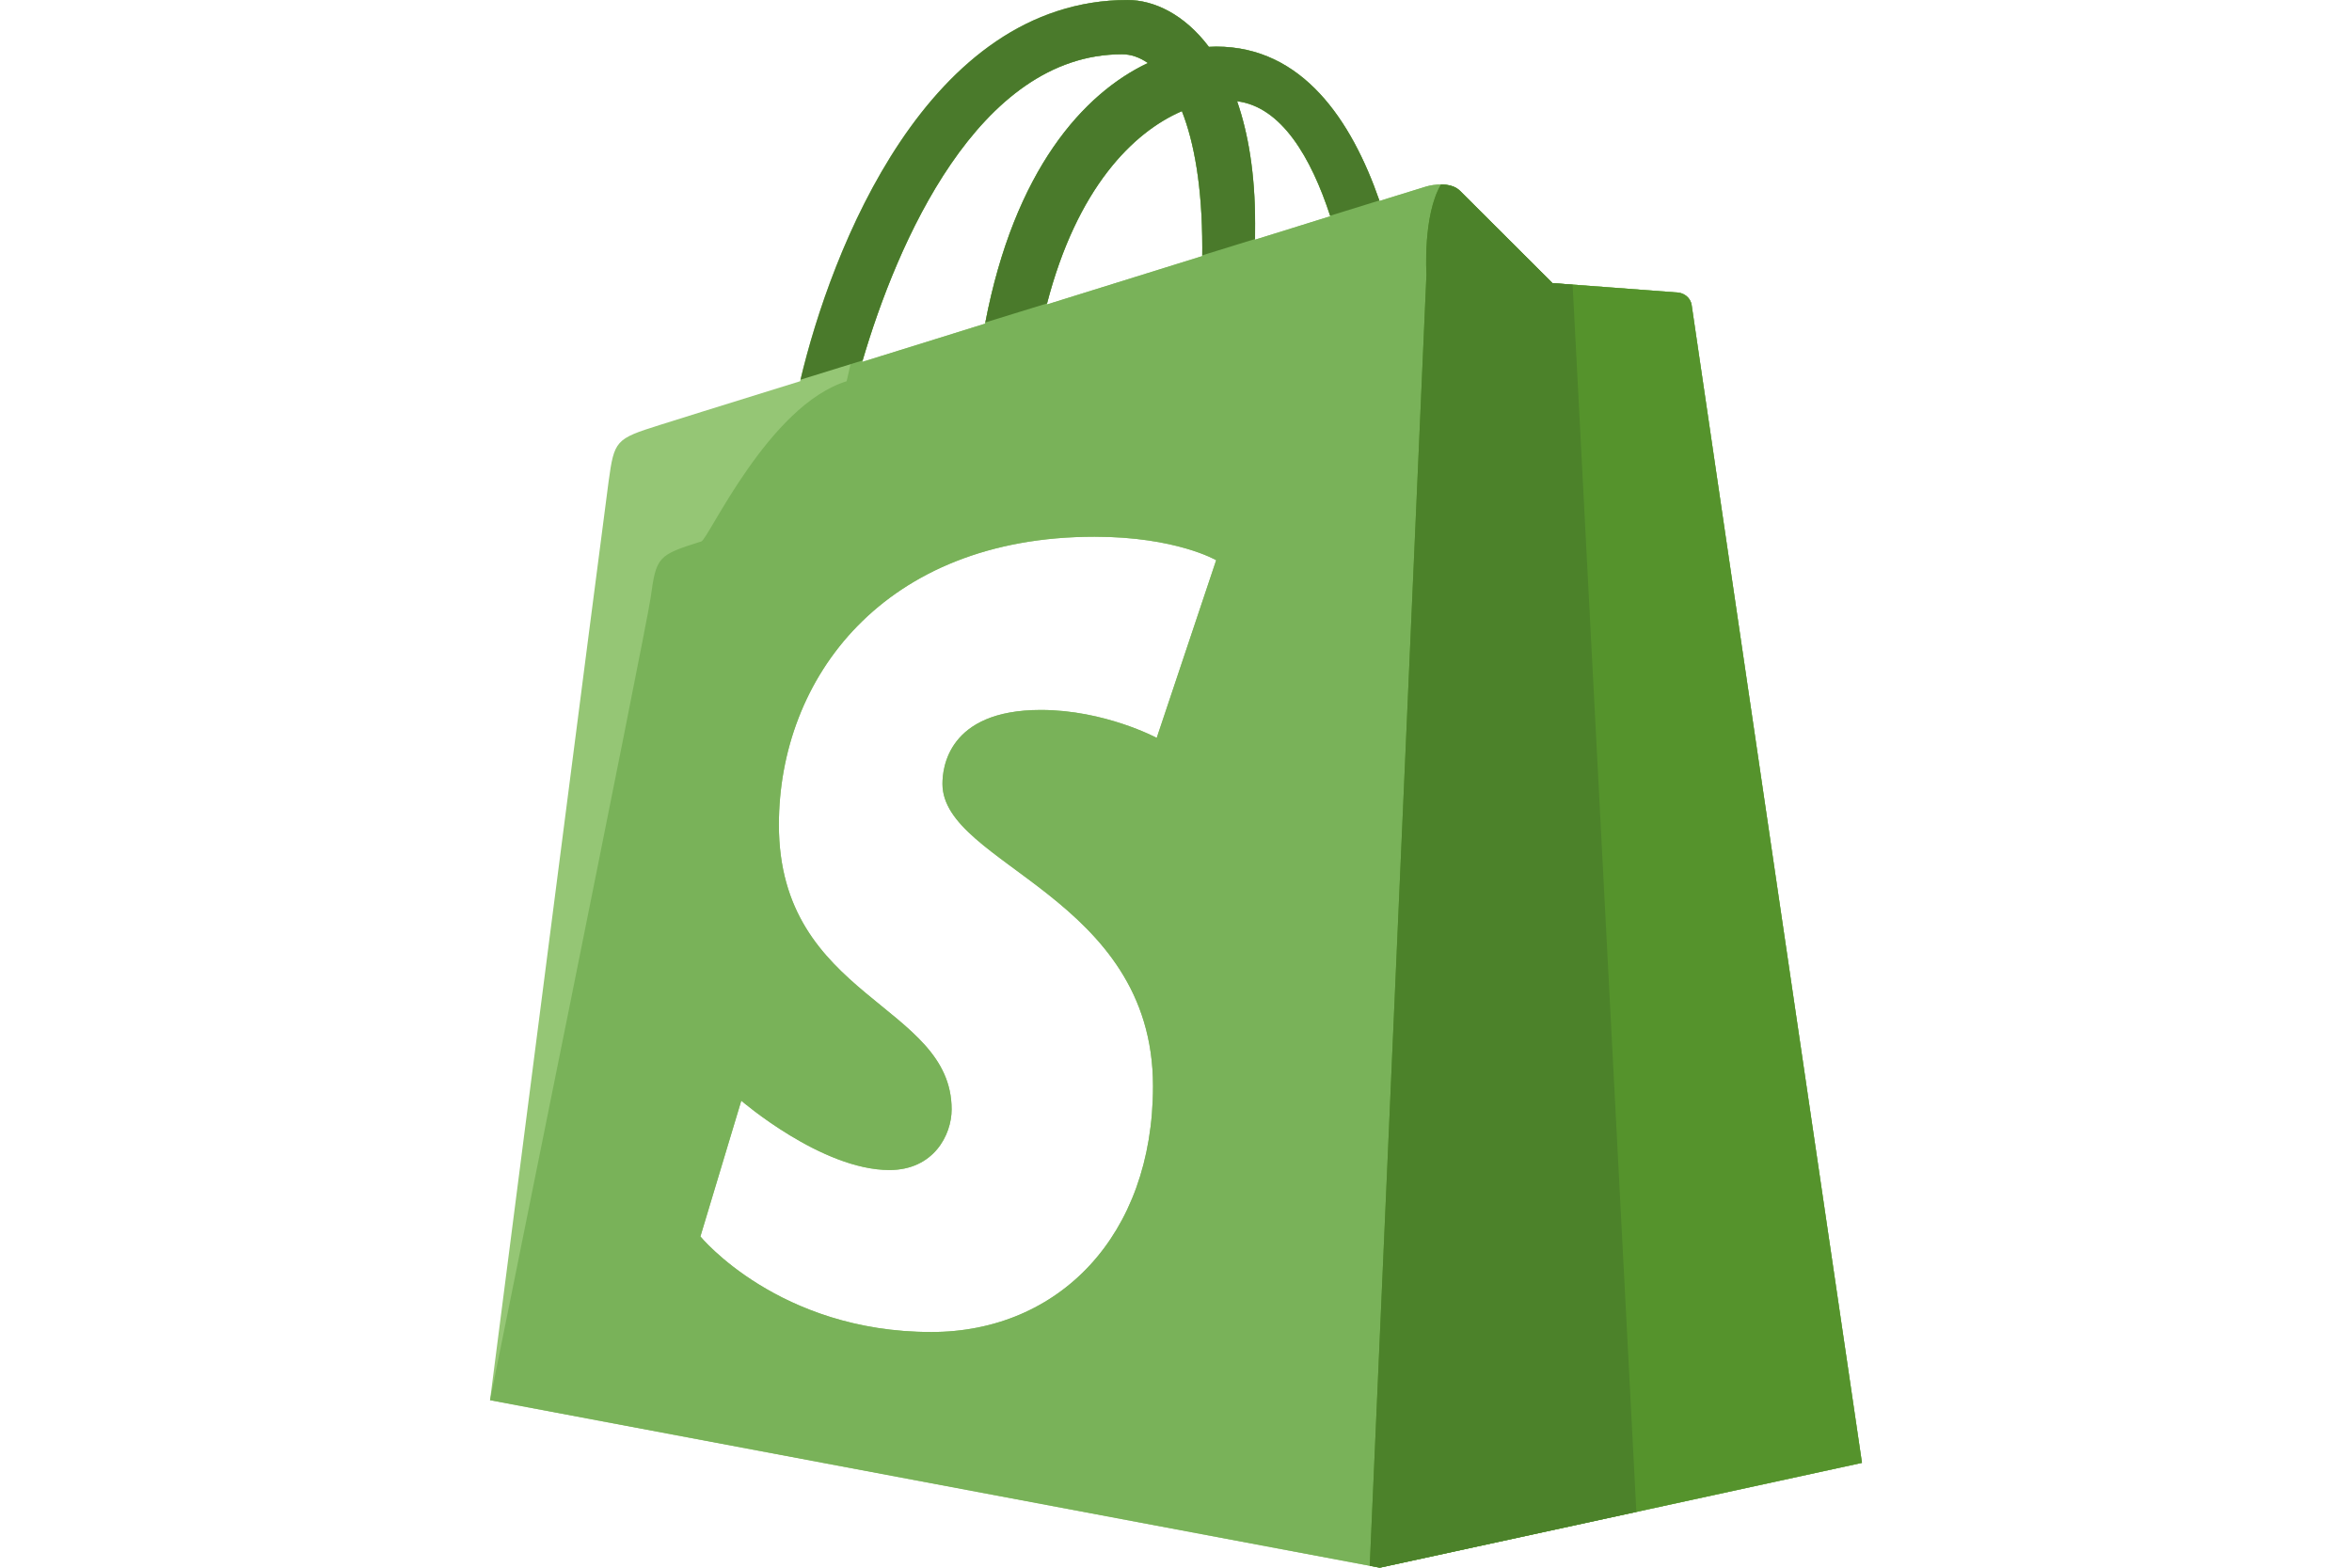
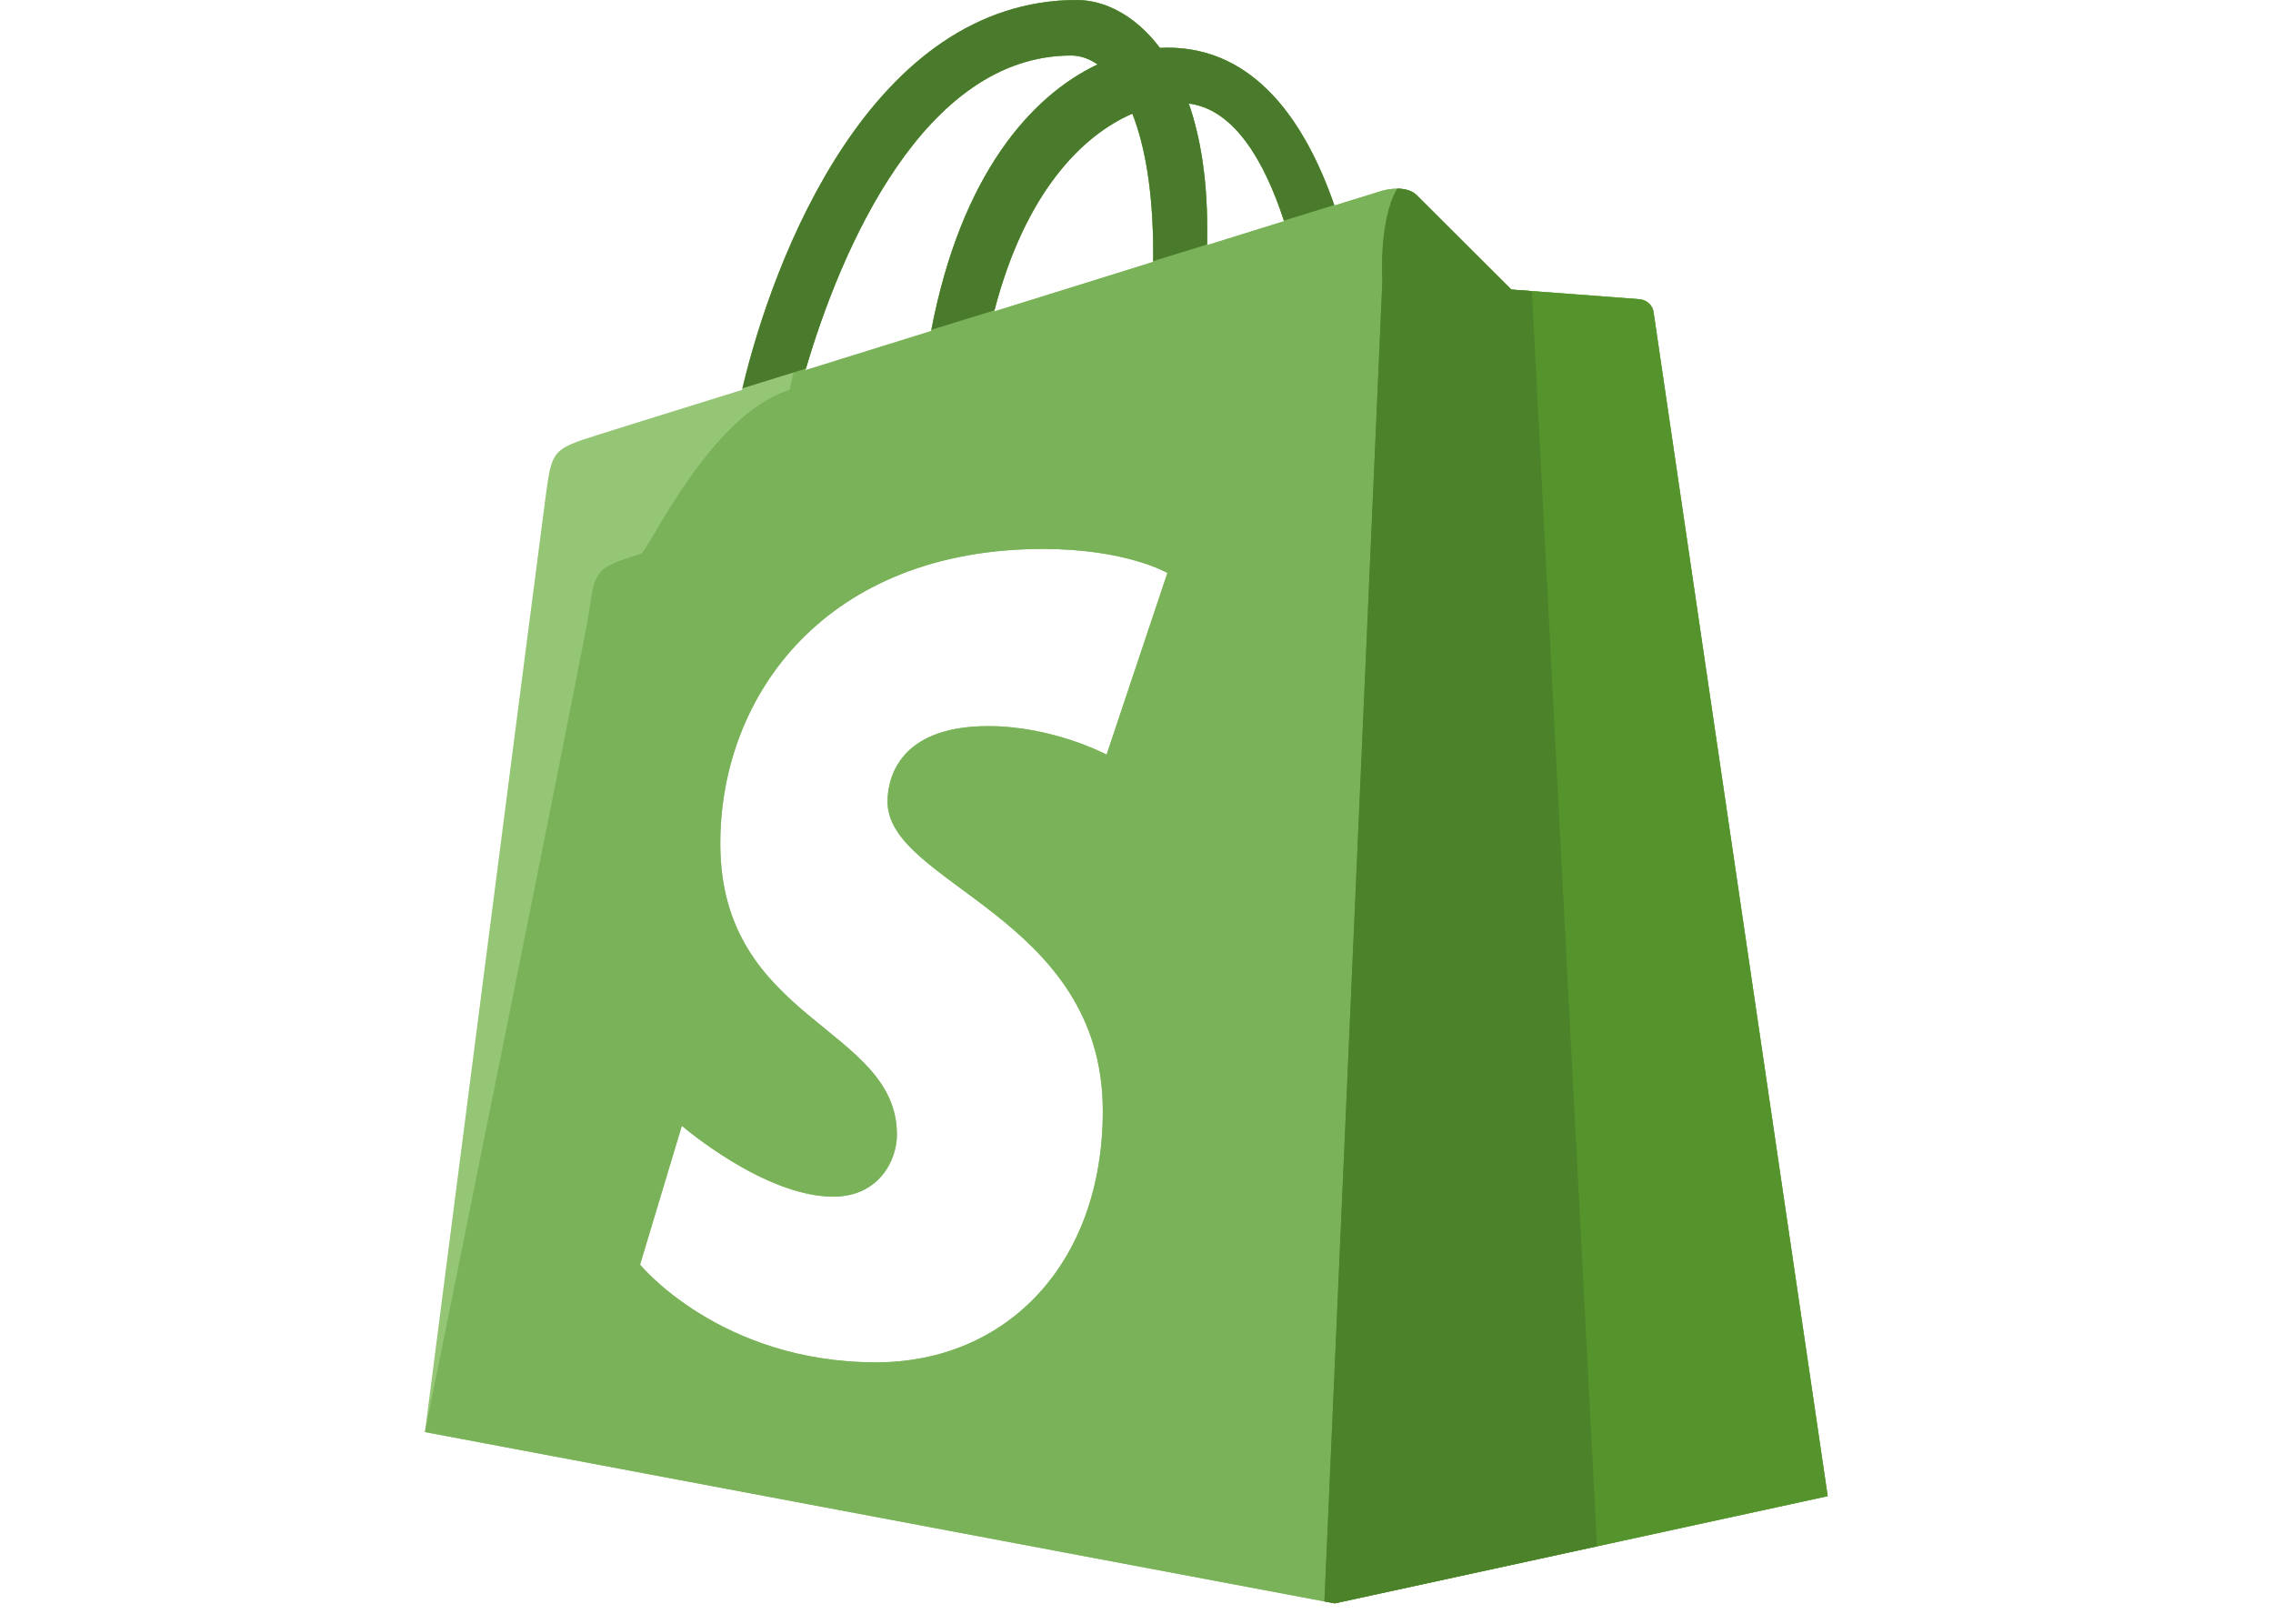
- <svg xmlns="http://www.w3.org/2000/svg" version="1.1" id="Layer_1" x="0px" y="0px" viewBox="0 0 493.728 493.728" width="90" height="60" style="enable-background:new 0 0 493.728 493.728;" xml:space="preserve">
+ <svg xmlns="http://www.w3.org/2000/svg" version="1.1" id="Layer_1" x="0px" y="0px" viewBox="0 0 500 500" width="70" height="50" style="enable-background:new 0 0 493.728 493.728;" xml:space="preserve">
  <path style="fill:#95C675;" d="M404.936,92.136c-1.768-0.168-39.52-2.968-39.52-2.968S339.176,63,336.304,60.12  c-2.88-2.896-8.504-2.032-10.696-1.368c-0.312,0.088-5.72,1.776-14.672,4.536c-8.768-25.336-24.216-48.616-51.408-48.616  c-0.752,0-1.528,0.032-2.312,0.08C249.488,4.488,239.904,0,231.624,0C168.272,0,138,79.608,128.512,120.064  c-24.624,7.648-42.128,13.104-44.336,13.824c-13.768,4.336-14.192,4.768-15.976,17.776c-1.376,9.848-37.336,289.312-37.336,289.312  l280.176,52.752l151.824-33.016c0,0-53.288-362.088-53.624-364.576C408.904,93.656,406.728,92.28,404.936,92.136z M255.136,77.904  c0,0.952-0.016,1.848-0.016,2.752c-15.424,4.808-32.16,10.008-48.968,15.248c9.432-36.56,27.096-54.24,42.56-60.904  C252.592,44.808,255.136,58.904,255.136,77.904z M229.872,17.088c2.768,0,5.504,0.928,8.144,2.76  c-20.312,9.592-42.064,33.792-51.264,82.088c-13.432,4.176-26.552,8.272-38.704,12.048  C158.816,77.128,184.368,17.088,229.872,17.088z M240.792,232.384c0,0-16.4-8.792-36.488-8.792  c-29.488,0-30.976,18.592-30.976,23.264c0,25.56,66.296,35.36,66.296,95.224c0,47.104-29.712,77.424-69.808,77.424  c-48.096,0-72.704-30.088-72.704-30.088l12.872-42.76c0,0,25.28,21.832,46.64,21.832c13.92,0,19.592-11.04,19.592-19.096  c0-33.344-54.392-34.832-54.392-89.624c0-46.088,32.928-90.728,99.424-90.728c25.592,0,38.264,7.384,38.264,7.384L240.792,232.384z   M271.744,75.488c0-1.688,0.016-3.336,0.016-5.152c0-15.728-2.184-28.408-5.672-38.456c14.016,1.752,23.352,17.784,29.36,36.224  C288.416,70.312,280.416,72.792,271.744,75.488z" />
  <path style="fill:#79B259;" d="M404.936,92.136c-1.768-0.168-39.52-2.968-39.52-2.968S339.176,63,336.304,60.12  c-2.88-2.896-8.504-2.032-10.696-1.368c-0.312,0.088-5.72,1.776-14.672,4.536c-8.768-25.336-24.216-48.616-51.408-48.616  c-0.752,0-1.528,0.032-2.312,0.08C249.488,4.488,239.904,0,231.624,0c-63.352,0-78.984,79.608-88.472,120.064  c-24.624,7.648-43.52,49.752-45.752,50.456c-13.752,4.336-14.176,4.768-15.968,17.784c-1.384,9.84-50.568,252.672-50.568,252.672  l280.176,52.752l151.824-33.016c0,0-53.288-362.088-53.624-364.576C408.904,93.656,406.728,92.28,404.936,92.136z M255.136,77.904  c0,0.952-0.016,1.848-0.016,2.752c-15.424,4.808-32.16,10.008-48.968,15.248c9.432-36.56,27.096-54.24,42.56-60.904  C252.592,44.808,255.136,58.904,255.136,77.904z M229.872,17.088c2.768,0,5.504,0.928,8.144,2.76  c-20.312,9.592-42.064,33.792-51.264,82.088c-13.432,4.176-26.552,8.272-38.704,12.048  C158.816,77.128,184.368,17.088,229.872,17.088z M240.792,232.384c0,0-16.4-8.792-36.488-8.792  c-29.488,0-30.976,18.592-30.976,23.264c0,25.56,66.296,35.36,66.296,95.224c0,47.104-29.712,77.424-69.808,77.424  c-48.096,0-72.704-30.088-72.704-30.088l12.872-42.76c0,0,25.28,21.832,46.64,21.832c13.92,0,19.592-11.04,19.592-19.096  c0-33.344-54.392-34.832-54.392-89.624c0-46.088,32.928-90.728,99.424-90.728c25.592,0,38.264,7.384,38.264,7.384L240.792,232.384z   M271.744,75.488c0-1.688,0.016-3.336,0.016-5.152c0-15.728-2.184-28.408-5.672-38.456c14.016,1.752,23.352,17.784,29.36,36.224  C288.416,70.312,280.416,72.792,271.744,75.488z" />
  <path style="fill:#55932C;" d="M311.04,493.72l151.824-33.008c0,0-53.288-362.088-53.624-364.576c-0.336-2.488-2.504-3.856-4.304-4  c-1.768-0.168-39.52-2.968-39.52-2.968S339.176,63,336.304,60.12c-1.536-1.552-3.832-1.992-6-2.008  c-5.76,9.76-4.568,28.296-4.568,28.296L307.88,493.12L311.04,493.72z" />
  <path style="fill:#4A7A2B;" d="M259.528,14.68c-0.752,0-1.528,0.032-2.312,0.08c-7.728-10.264-17.312-14.752-25.592-14.752  c-63.096,0-93.392,78.984-103,119.576l19.576-6.072c10.832-36.872,36.36-96.424,81.672-96.424c2.768,0,5.504,0.928,8.144,2.76  c-20.256,9.56-41.952,33.672-51.184,81.704l19.44-6C215.728,59.224,233.32,41.64,248.728,35c3.872,9.816,6.424,23.904,6.424,42.904  c0,0.864,0,1.688-0.016,2.512l16.624-5.144c0-1.6,0.016-3.2,0.016-4.936c0-15.728-2.184-28.408-5.672-38.456  c13.968,1.744,23.296,17.704,29.296,36.064l15.504-4.808C302.112,37.872,286.672,14.68,259.528,14.68z" />
  <path style="fill:#4C822A;" d="M371.752,89.648c-3.792-0.296-6.344-0.48-6.344-0.48S339.168,63,336.296,60.12  c-1.536-1.552-3.832-1.992-6-2.008c-5.76,9.76-4.568,28.296-4.568,28.296L307.872,493.12l3.168,0.6l80.784-17.568L371.752,89.648z" />
  <g>
</g>
  <g>
</g>
  <g>
</g>
  <g>
</g>
  <g>
</g>
  <g>
</g>
  <g>
</g>
  <g>
</g>
  <g>
</g>
  <g>
</g>
  <g>
</g>
  <g>
</g>
  <g>
</g>
  <g>
</g>
  <g>
</g>
</svg>
